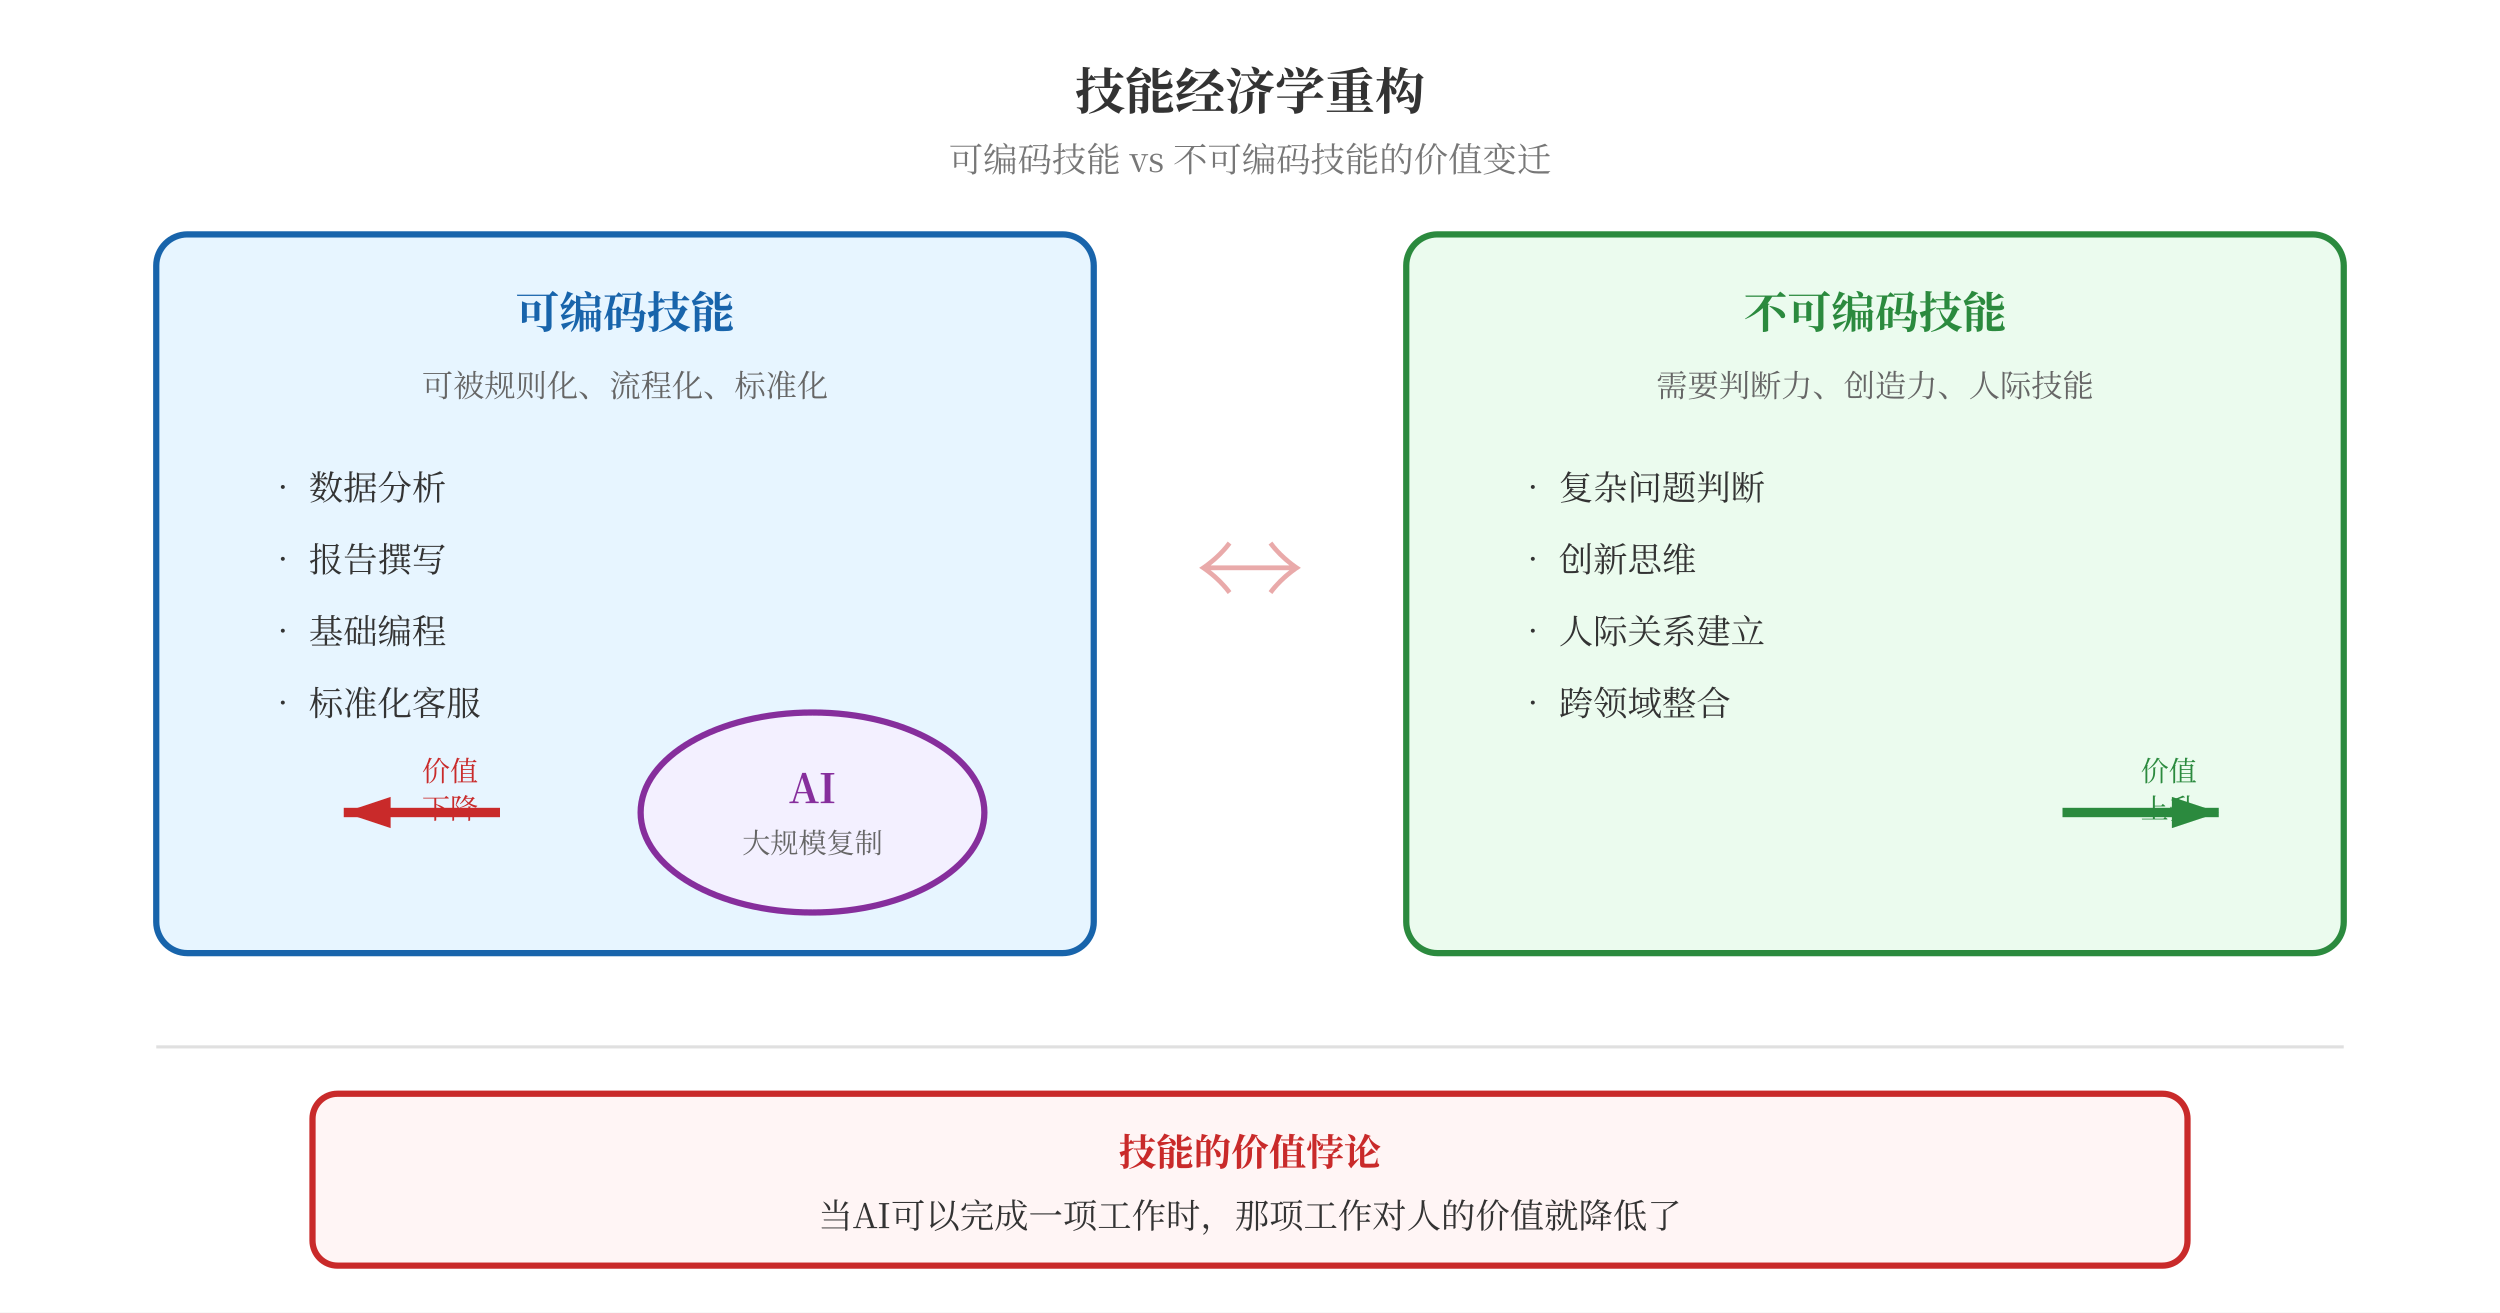
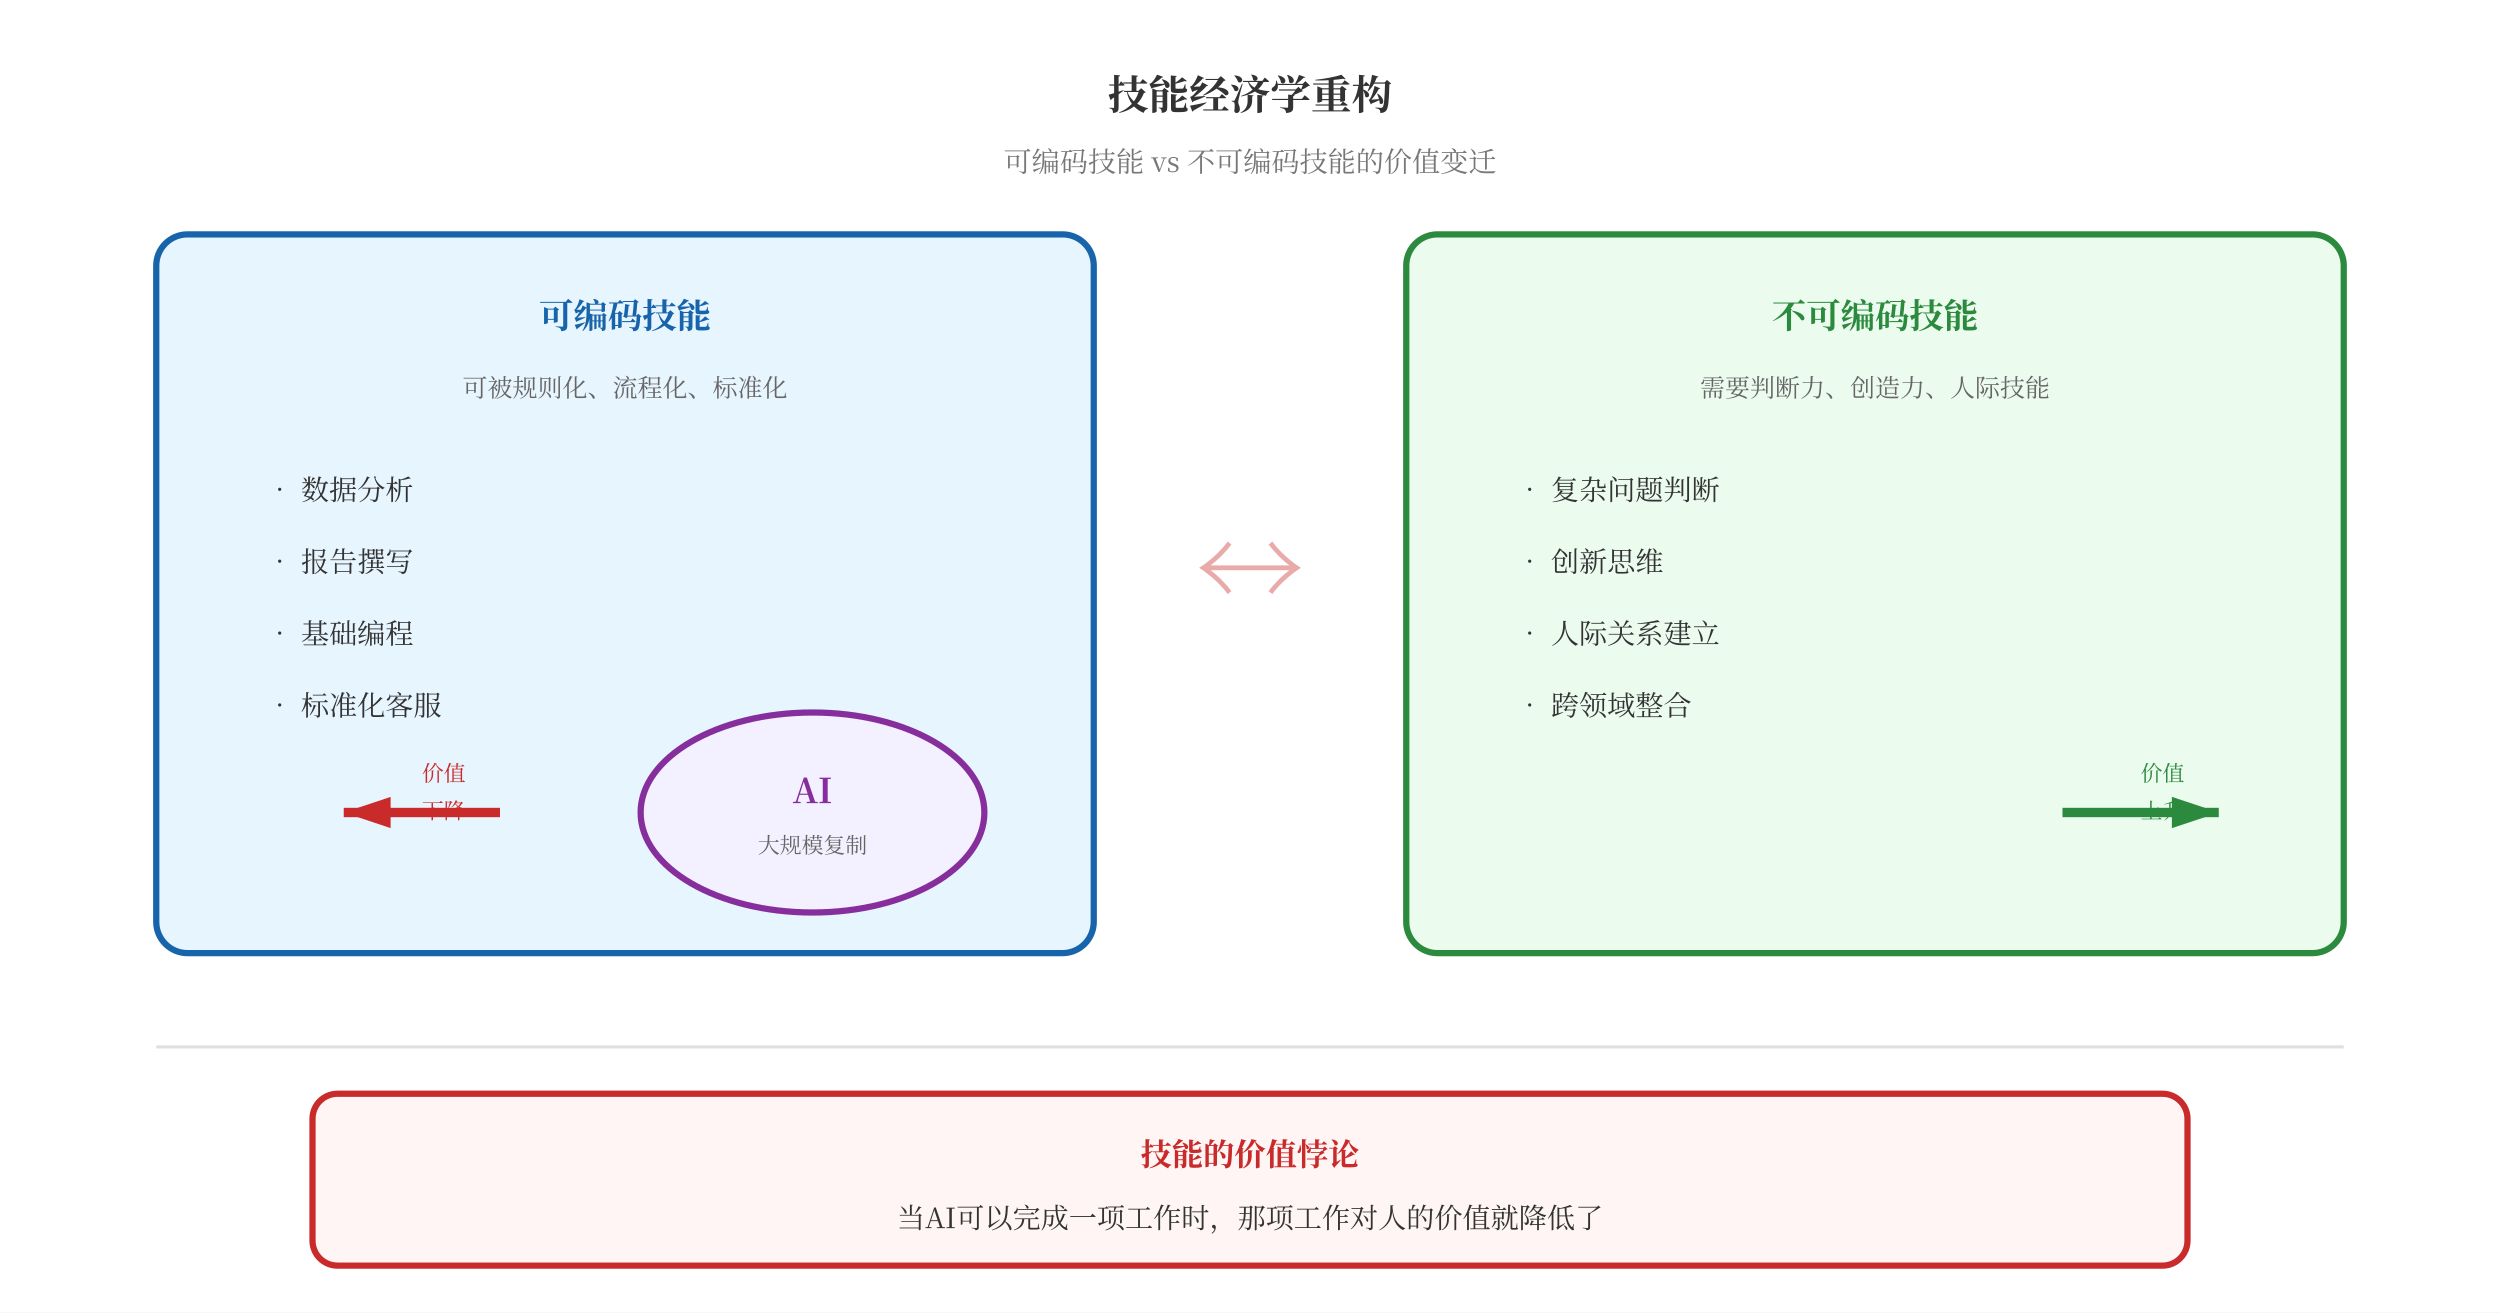
<svg xmlns="http://www.w3.org/2000/svg" viewBox="0 0 800 420" style="font-family: 'Noto Serif CJK SC', serif; background: #fefefe;">
  <rect width="800" height="420" fill="white" />
-   <text x="400" y="35" text-anchor="middle" font-size="16" font-weight="bold" fill="#333">技能经济学重构</text>
-   <text x="400" y="55" text-anchor="middle" font-size="11" fill="#777">可编码技能 vs 不可编码技能的价值变迁</text>
+   <text x="400" y="35" text-anchor="middle" font-size="13" font-weight="bold" fill="#333">技能经济学重构</text>
+   <text x="400" y="55" text-anchor="middle" font-size="9" fill="#777">可编码技能 vs 不可编码技能的价值变迁</text>
  <rect x="50" y="75" width="300" height="230" rx="10" fill="#e7f5ff" stroke="#1864ab" stroke-width="2" />
-   <text x="200" y="105" text-anchor="middle" font-size="14" font-weight="bold" fill="#1864ab">可编码技能</text>
-   <text x="200" y="127" text-anchor="middle" font-size="10" fill="#666">可被规则化、流程化、标准化</text>
-   <text x="85" y="160" font-size="11" fill="#333">• 数据分析</text>
-   <text x="85" y="183" font-size="11" fill="#333">• 报告撰写</text>
-   <text x="85" y="206" font-size="11" fill="#333">• 基础编程</text>
-   <text x="85" y="229" font-size="11" fill="#333">• 标准化客服</text>
+   <text x="200" y="105" text-anchor="middle" font-size="11" font-weight="bold" fill="#1864ab">可编码技能</text>
+   <text x="200" y="127" text-anchor="middle" font-size="8" fill="#666">可被规则化、流程化、标准化</text>
+   <text x="85" y="160" font-size="9" fill="#333">• 数据分析</text>
+   <text x="85" y="183" font-size="9" fill="#333">• 报告撰写</text>
+   <text x="85" y="206" font-size="9" fill="#333">• 基础编程</text>
+   <text x="85" y="229" font-size="9" fill="#333">• 标准化客服</text>
  <ellipse cx="260" cy="260" rx="55" ry="32" fill="#f3f0ff" stroke="#862e9c" stroke-width="2" />
-   <text x="260" y="257" text-anchor="middle" font-size="13" font-weight="bold" fill="#862e9c">AI</text>
-   <text x="260" y="273" text-anchor="middle" font-size="9" fill="#666">大规模复制</text>
+   <text x="260" y="257" text-anchor="middle" font-size="11" font-weight="bold" fill="#862e9c">AI</text>
+   <text x="260" y="273" text-anchor="middle" font-size="7" fill="#666">大规模复制</text>
  <path d="M160 260 L110 260" fill="none" stroke="#c92a2a" stroke-width="3" />
  <polygon points="110,260 125,255 125,265" fill="#c92a2a" />
-   <text x="135" y="250" font-size="9" fill="#c92a2a">价值</text>
-   <text x="135" y="262" font-size="9" fill="#c92a2a">下降</text>
+   <text x="135" y="250" font-size="7" fill="#c92a2a">价值</text>
+   <text x="135" y="262" font-size="7" fill="#c92a2a">下降</text>
  <rect x="450" y="75" width="300" height="230" rx="10" fill="#ebfbee" stroke="#2b8a3e" stroke-width="2" />
-   <text x="600" y="105" text-anchor="middle" font-size="14" font-weight="bold" fill="#2b8a3e">不可编码技能</text>
-   <text x="600" y="127" text-anchor="middle" font-size="10" fill="#666">需要判断力、创造力、人际技能</text>
-   <text x="485" y="160" font-size="11" fill="#333">• 复杂问题判断</text>
-   <text x="485" y="183" font-size="11" fill="#333">• 创新思维</text>
-   <text x="485" y="206" font-size="11" fill="#333">• 人际关系建立</text>
-   <text x="485" y="229" font-size="11" fill="#333">• 跨领域整合</text>
+   <text x="600" y="105" text-anchor="middle" font-size="11" font-weight="bold" fill="#2b8a3e">不可编码技能</text>
+   <text x="600" y="127" text-anchor="middle" font-size="8" fill="#666">需要判断力、创造力、人际技能</text>
+   <text x="485" y="160" font-size="9" fill="#333">• 复杂问题判断</text>
+   <text x="485" y="183" font-size="9" fill="#333">• 创新思维</text>
+   <text x="485" y="206" font-size="9" fill="#333">• 人际关系建立</text>
+   <text x="485" y="229" font-size="9" fill="#333">• 跨领域整合</text>
  <path d="M660 260 L710 260" fill="none" stroke="#2b8a3e" stroke-width="3" />
  <polygon points="710,260 695,255 695,265" fill="#2b8a3e" />
-   <text x="685" y="250" font-size="9" fill="#2b8a3e">价值</text>
-   <text x="685" y="262" font-size="9" fill="#2b8a3e">上升</text>
+   <text x="685" y="250" font-size="7" fill="#2b8a3e">价值</text>
+   <text x="685" y="262" font-size="7" fill="#2b8a3e">上升</text>
  <text x="400" y="195" text-anchor="middle" font-size="35" fill="#c92a2a" opacity="0.4">↔</text>
  <line x1="50" y1="335" x2="750" y2="335" stroke="#e0e0e0" stroke-width="1" />
  <rect x="100" y="350" width="600" height="55" rx="8" fill="#fff5f5" stroke="#c92a2a" stroke-width="2" />
-   <text x="400" y="373" text-anchor="middle" font-size="12" font-weight="bold" fill="#c92a2a">技能的价值悖论</text>
-   <text x="400" y="393" text-anchor="middle" font-size="11" fill="#333">当AI可以完成一项工作时，那项工作对人的价值就降低了</text>
+   <text x="400" y="373" text-anchor="middle" font-size="10" font-weight="bold" fill="#c92a2a">技能的价值悖论</text>
+   <text x="400" y="393" text-anchor="middle" font-size="9" fill="#333">当AI可以完成一项工作时，那项工作对人的价值就降低了</text>
</svg>
